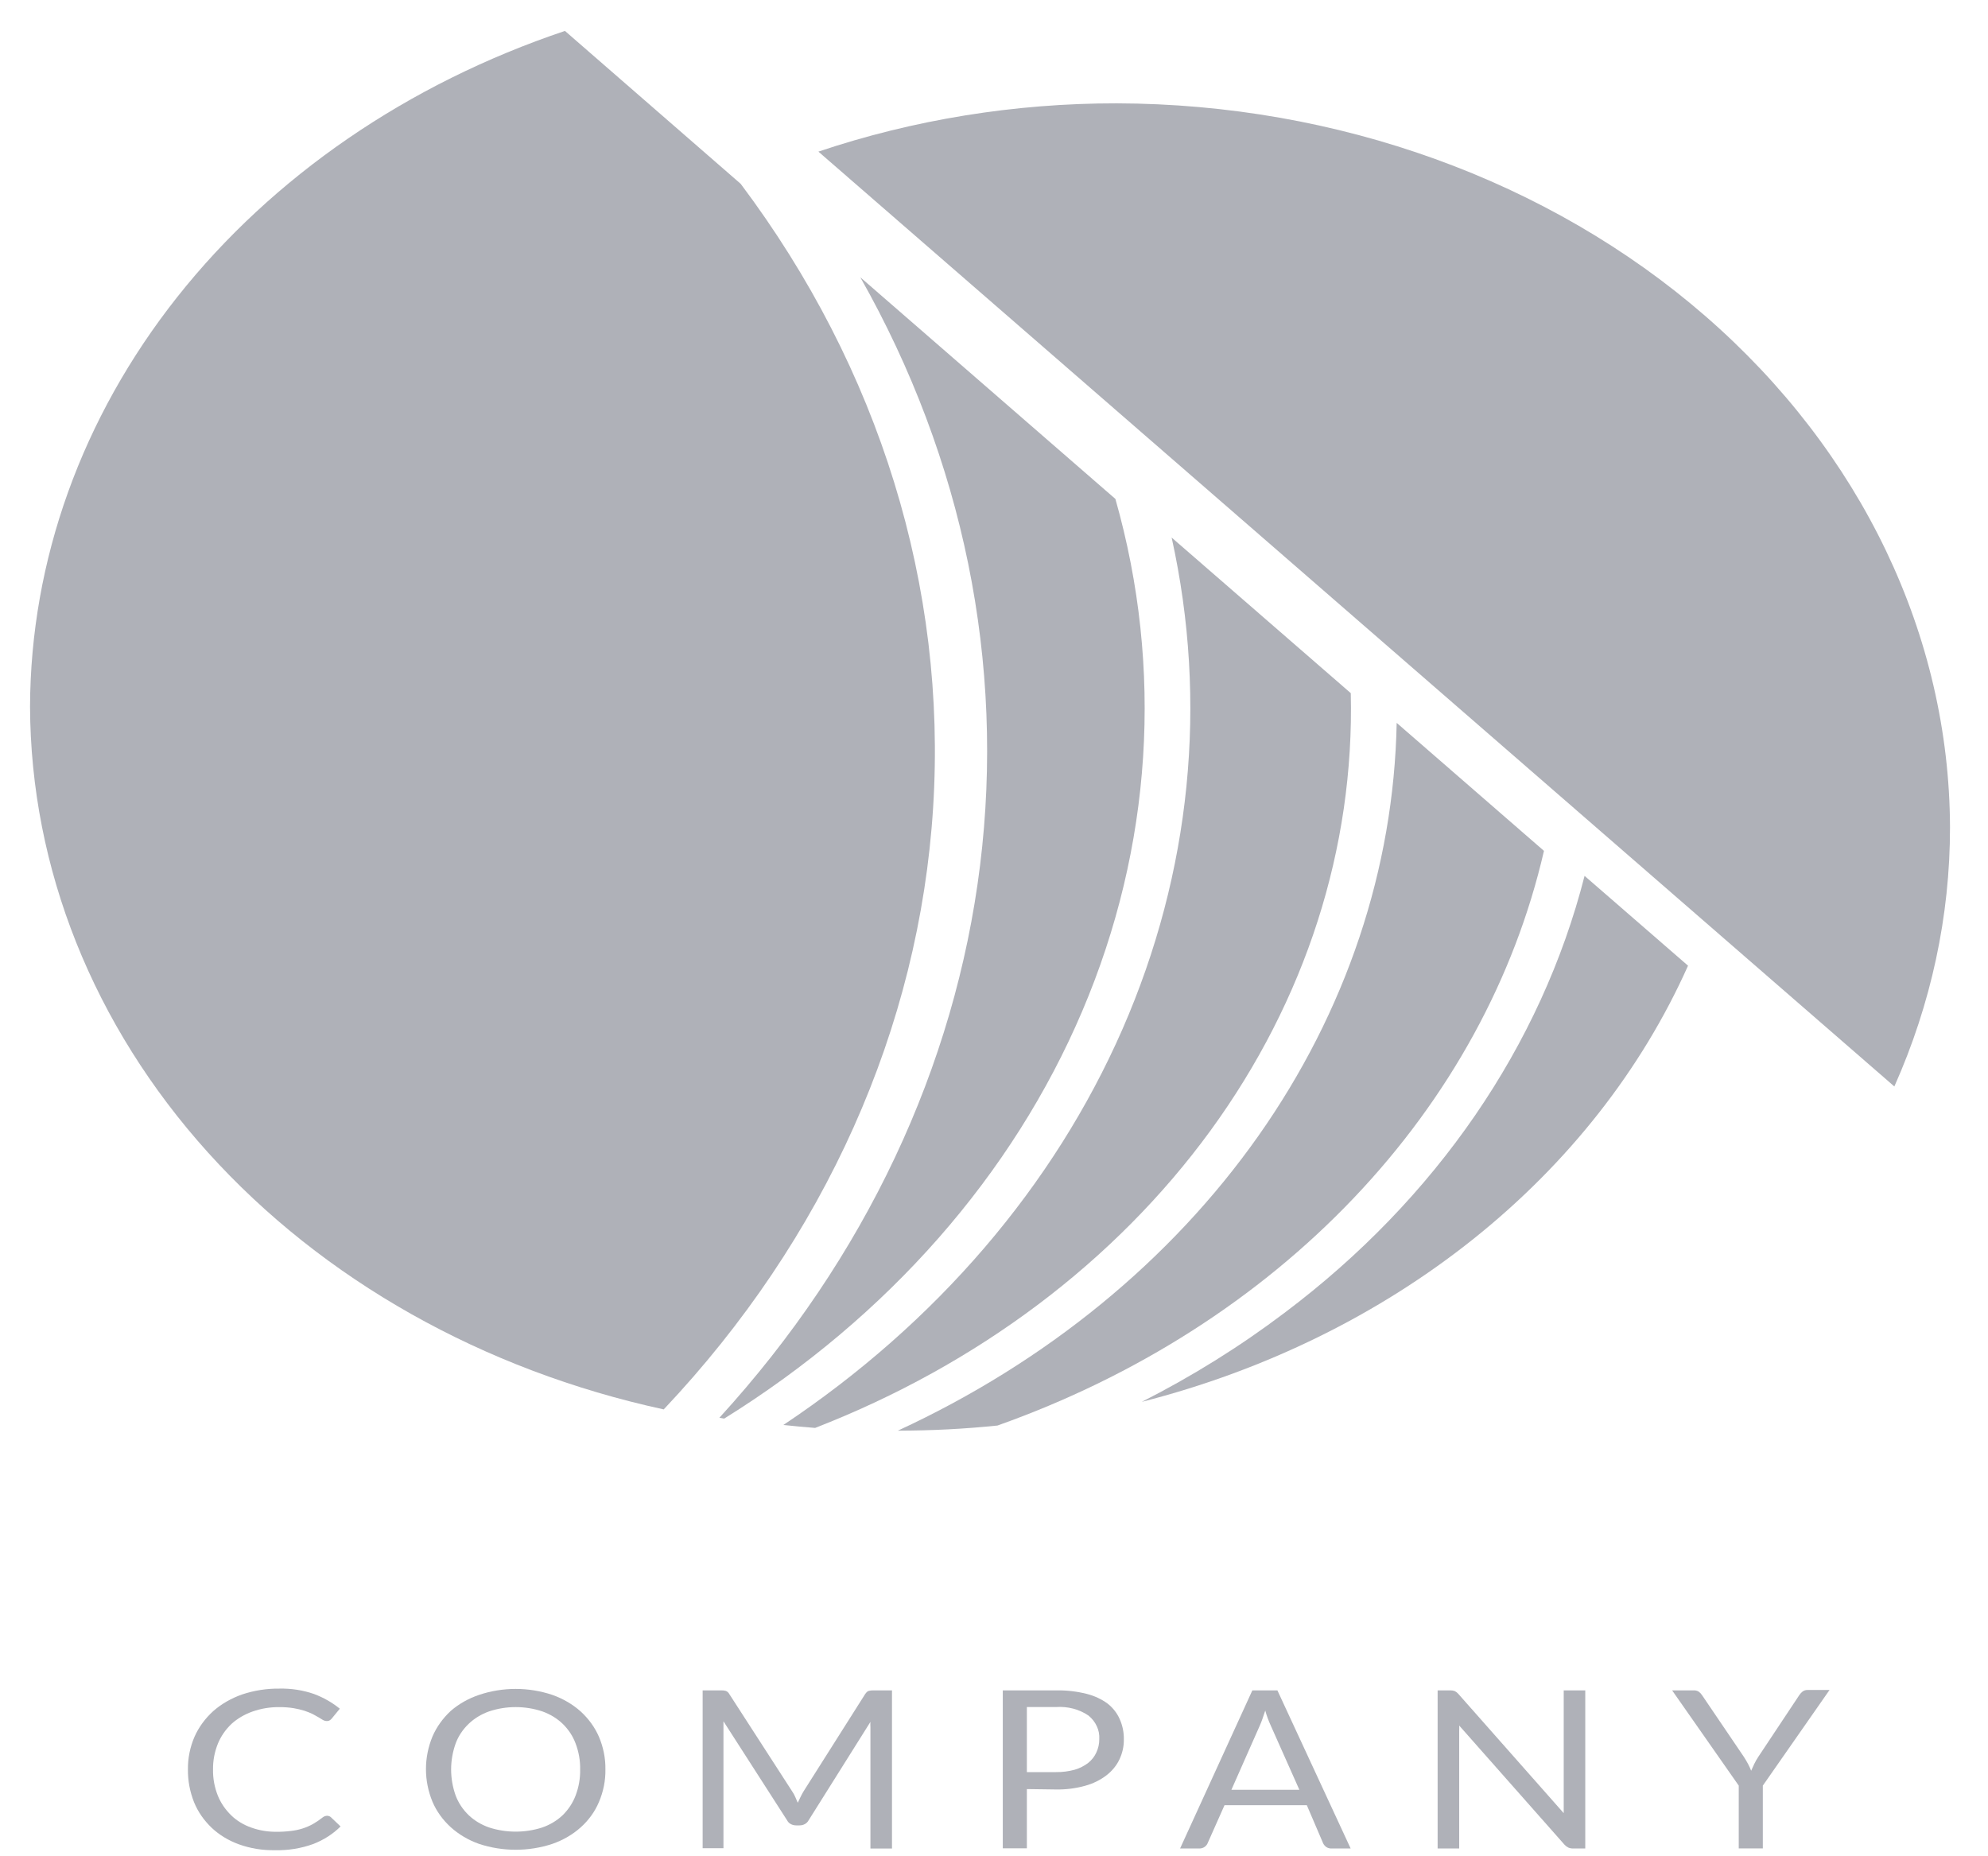
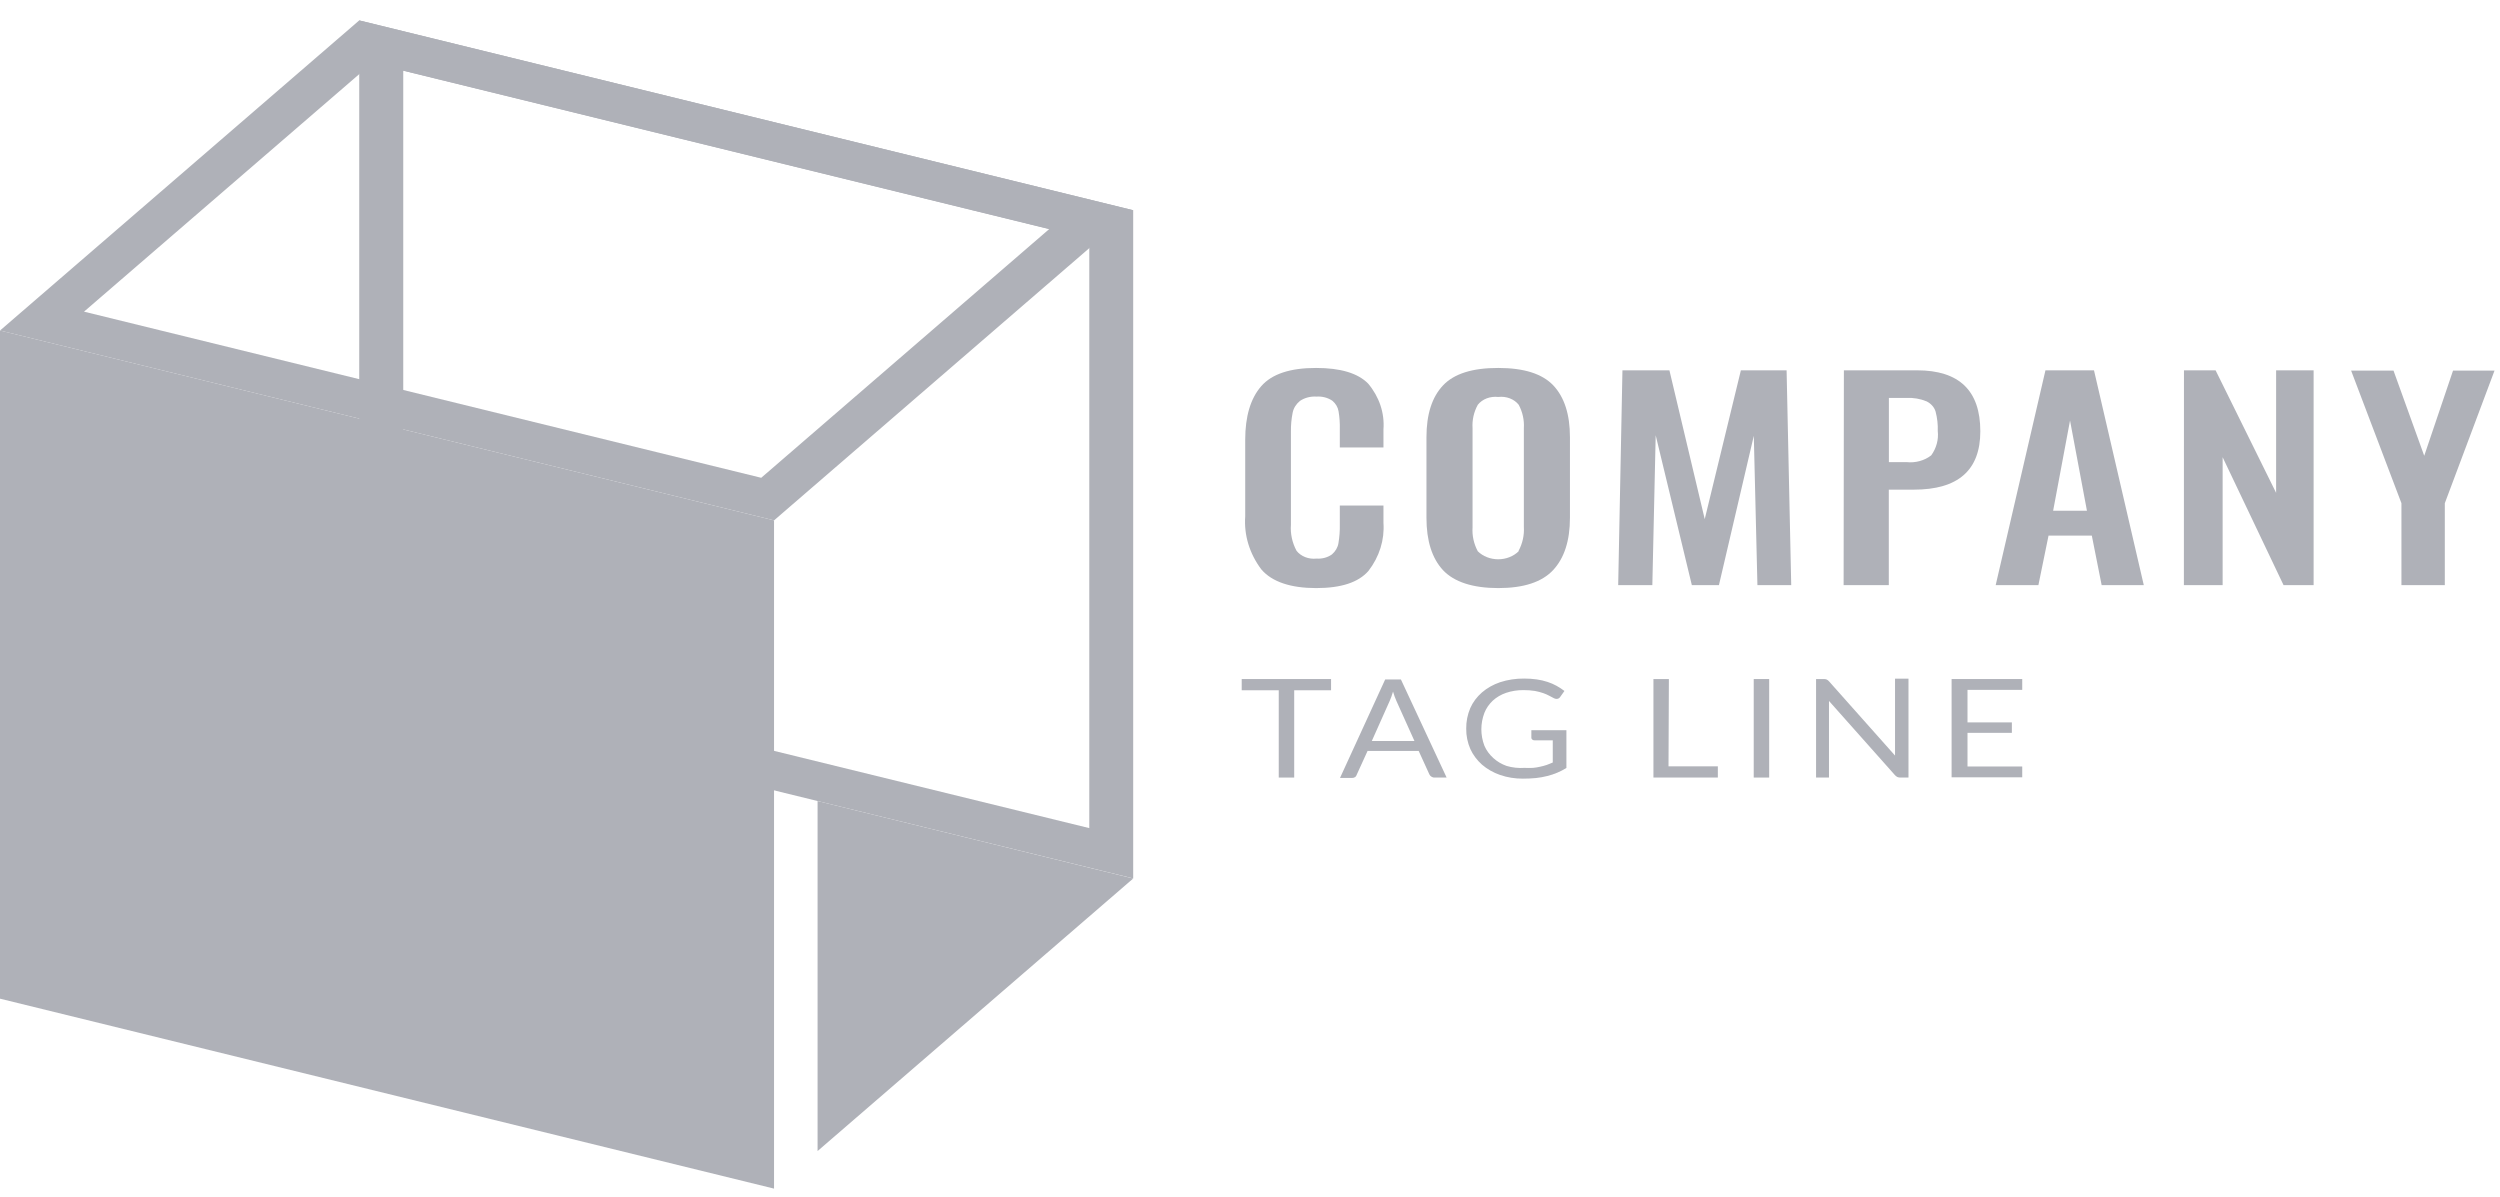
- <svg xmlns="http://www.w3.org/2000/svg" width="45" height="42" viewBox="0 0 45 42" fill="none">
-   <path d="M7.406 41.101C7.422 41.102 7.438 41.105 7.452 41.111C7.467 41.116 7.48 41.124 7.491 41.135L7.709 41.343C7.54 41.512 7.33 41.647 7.095 41.739C6.82 41.839 6.524 41.888 6.226 41.881C5.945 41.886 5.667 41.841 5.408 41.748C5.174 41.663 4.964 41.536 4.792 41.374C4.616 41.206 4.48 41.01 4.393 40.796C4.298 40.557 4.251 40.306 4.254 40.054C4.251 39.8 4.301 39.548 4.404 39.31C4.5 39.095 4.643 38.899 4.827 38.732C5.013 38.569 5.236 38.441 5.481 38.355C5.75 38.265 6.036 38.22 6.324 38.223C6.591 38.217 6.857 38.258 7.106 38.344C7.322 38.425 7.521 38.538 7.692 38.678L7.51 38.9C7.497 38.916 7.482 38.93 7.463 38.941C7.442 38.953 7.416 38.959 7.39 38.957C7.362 38.956 7.334 38.947 7.311 38.934L7.213 38.874L7.076 38.798C7.017 38.77 6.956 38.746 6.894 38.725C6.813 38.7 6.73 38.68 6.646 38.666C6.539 38.649 6.43 38.641 6.321 38.642C6.114 38.64 5.908 38.674 5.716 38.742C5.537 38.805 5.375 38.9 5.241 39.021C5.105 39.15 5.001 39.302 4.933 39.467C4.857 39.655 4.819 39.854 4.822 40.054C4.818 40.257 4.856 40.459 4.933 40.651C5 40.815 5.103 40.965 5.236 41.094C5.361 41.215 5.516 41.309 5.689 41.369C5.867 41.433 6.058 41.465 6.25 41.464C6.361 41.465 6.473 41.459 6.583 41.445C6.763 41.426 6.935 41.372 7.087 41.286C7.164 41.242 7.236 41.193 7.303 41.139C7.331 41.116 7.367 41.103 7.406 41.101Z" fill="#AFB1B8" />
-   <path d="M13.704 40.054C13.708 40.305 13.658 40.555 13.557 40.791C13.468 41.004 13.328 41.199 13.146 41.363C12.964 41.526 12.745 41.654 12.502 41.738C11.968 41.915 11.378 41.915 10.844 41.738C10.603 41.653 10.385 41.524 10.204 41.361C10.022 41.195 9.881 40.999 9.789 40.783C9.593 40.306 9.593 39.785 9.789 39.308C9.882 39.092 10.023 38.895 10.204 38.727C10.386 38.569 10.604 38.446 10.844 38.365C11.377 38.185 11.969 38.185 12.502 38.365C12.744 38.45 12.963 38.578 13.145 38.741C13.325 38.906 13.465 39.1 13.557 39.312C13.658 39.55 13.708 39.801 13.704 40.054ZM13.132 40.054C13.136 39.853 13.101 39.653 13.028 39.462C12.967 39.298 12.868 39.147 12.736 39.019C12.609 38.897 12.451 38.801 12.276 38.739C11.888 38.609 11.458 38.609 11.071 38.739C10.895 38.801 10.738 38.897 10.61 39.019C10.477 39.146 10.376 39.297 10.315 39.462C10.177 39.847 10.177 40.26 10.315 40.646C10.377 40.81 10.477 40.961 10.61 41.089C10.738 41.21 10.895 41.305 11.071 41.366C11.459 41.492 11.887 41.492 12.276 41.366C12.451 41.305 12.608 41.21 12.736 41.089C12.867 40.96 12.966 40.809 13.028 40.646C13.101 40.455 13.136 40.255 13.132 40.054Z" fill="#AFB1B8" />
-   <path d="M18.001 40.675L18.058 40.807C18.08 40.76 18.099 40.717 18.121 40.675C18.142 40.63 18.166 40.587 18.192 40.544L19.585 38.344C19.613 38.306 19.637 38.282 19.664 38.275C19.701 38.265 19.74 38.261 19.779 38.263H20.191V41.843H19.703V39.211C19.703 39.178 19.703 39.14 19.703 39.099C19.7 39.059 19.7 39.017 19.703 38.976L18.301 41.208C18.283 41.241 18.255 41.269 18.219 41.289C18.183 41.309 18.142 41.319 18.099 41.319H18.02C17.978 41.319 17.936 41.309 17.9 41.289C17.864 41.27 17.836 41.241 17.819 41.208L16.376 38.962C16.376 39.005 16.376 39.047 16.376 39.09C16.376 39.133 16.376 39.17 16.376 39.204V41.835H15.905V38.263H16.316C16.355 38.261 16.394 38.265 16.431 38.275C16.465 38.29 16.492 38.314 16.507 38.344L17.93 40.547C17.958 40.587 17.982 40.63 18.001 40.675Z" fill="#AFB1B8" />
-   <path d="M23.244 40.497V41.838H22.699V38.263H23.915C24.145 38.259 24.373 38.286 24.594 38.341C24.77 38.385 24.934 38.461 25.074 38.564C25.195 38.661 25.288 38.781 25.346 38.915C25.411 39.06 25.442 39.216 25.439 39.372C25.442 39.529 25.407 39.684 25.338 39.829C25.273 39.966 25.172 40.088 25.044 40.187C24.904 40.294 24.739 40.375 24.561 40.423C24.349 40.482 24.127 40.51 23.904 40.506L23.244 40.497ZM23.244 40.113H23.904C24.047 40.115 24.19 40.096 24.327 40.059C24.439 40.026 24.543 39.973 24.632 39.905C24.714 39.839 24.777 39.758 24.817 39.668C24.862 39.572 24.884 39.47 24.883 39.367C24.889 39.268 24.871 39.168 24.828 39.076C24.786 38.983 24.721 38.9 24.637 38.832C24.429 38.69 24.168 38.622 23.904 38.64H23.244V40.113Z" fill="#AFB1B8" />
-   <path d="M30.573 41.842H30.142C30.099 41.844 30.057 41.832 30.022 41.809C29.991 41.787 29.967 41.758 29.951 41.726L29.581 40.862H27.718L27.334 41.726C27.32 41.758 27.296 41.786 27.266 41.807C27.231 41.831 27.188 41.844 27.143 41.842H26.712L28.348 38.263H28.915L30.573 41.842ZM27.874 40.513H29.412L28.763 39.056C28.713 38.947 28.672 38.834 28.64 38.72L28.577 38.907C28.558 38.964 28.536 39.016 28.517 39.059L27.874 40.513Z" fill="#AFB1B8" />
-   <path d="M32.929 38.279C32.961 38.295 32.989 38.317 33.011 38.343L35.396 41.042C35.396 40.999 35.396 40.956 35.396 40.916C35.396 40.876 35.396 40.836 35.396 40.798V38.263H35.884V41.842H35.612C35.573 41.843 35.534 41.836 35.5 41.821C35.466 41.804 35.437 41.782 35.413 41.755L33.03 39.059C33.032 39.1 33.032 39.141 33.03 39.182C33.03 39.222 33.03 39.258 33.03 39.291V41.842H32.542V38.263H32.831C32.864 38.262 32.898 38.268 32.929 38.279Z" fill="#AFB1B8" />
-   <path d="M39.903 40.419V41.84H39.358V40.419L37.85 38.263H38.338C38.38 38.261 38.422 38.272 38.455 38.294C38.485 38.317 38.51 38.344 38.529 38.374L39.472 39.765C39.51 39.824 39.543 39.879 39.57 39.931C39.598 39.983 39.62 40.033 39.639 40.082L39.709 39.928C39.736 39.872 39.767 39.818 39.802 39.765L40.732 38.365C40.751 38.337 40.775 38.312 40.803 38.289C40.835 38.265 40.877 38.252 40.92 38.254H41.413L39.903 40.419Z" fill="#AFB1B8" />
-   <path d="M17.731 32.256C17.968 32.282 18.209 32.303 18.451 32.322C22.13 30.893 25.242 28.552 27.399 25.594C29.555 22.636 30.66 19.191 30.576 15.69L26.521 12.168C27.346 15.895 26.96 19.748 25.408 23.296C23.855 26.844 21.198 29.946 17.731 32.256Z" fill="#AFB1B8" />
-   <path d="M16.284 32.092L16.393 32.111C20.097 29.809 22.921 26.595 24.499 22.884C26.078 19.173 26.339 15.135 25.248 11.294L19.474 6.277C21.809 10.401 22.75 15.016 22.185 19.586C21.62 24.156 19.574 28.493 16.284 32.092Z" fill="#AFB1B8" />
-   <path d="M35.868 19.826C34.887 23.673 32.504 27.142 29.073 29.719C28.072 30.476 26.991 31.15 25.845 31.732C28.639 31.019 31.206 29.758 33.35 28.046C35.494 26.334 37.157 24.217 38.21 21.859L35.868 19.826Z" fill="#AFB1B8" />
-   <path d="M34.949 19.26L31.615 16.363C31.551 19.666 30.47 22.894 28.485 25.711C26.499 28.529 23.681 30.833 20.324 32.384H20.341C21.089 32.383 21.836 32.345 22.579 32.268C25.716 31.155 28.488 29.385 30.646 27.115C32.805 24.846 34.283 22.147 34.949 19.26Z" fill="#AFB1B8" />
-   <path d="M16.766 4.161L12.788 0.7C9.232 1.894 6.174 3.993 4.013 6.722C1.853 9.451 0.691 12.684 0.68 15.996H0.68C0.693 19.656 2.111 23.208 4.709 26.089C7.307 28.97 10.937 31.016 15.024 31.903C18.672 28.041 20.808 23.269 21.122 18.28C21.435 13.291 19.909 8.345 16.766 4.161Z" fill="#AFB1B8" />
-   <path d="M44.14 18.727C44.126 14.385 42.134 10.224 38.6 7.153C35.066 4.083 30.276 2.352 25.278 2.339C22.969 2.337 20.679 2.708 18.525 3.432L42.88 24.593C43.714 22.722 44.141 20.733 44.14 18.727Z" fill="#AFB1B8" />
+ <svg xmlns="http://www.w3.org/2000/svg" width="94" height="45" viewBox="0 0 94 45" fill="none">
+   <path d="M47.425 21.408C46.982 20.818 46.77 20.121 46.82 19.42V16.536C46.82 15.653 47.021 14.981 47.422 14.521C47.822 14.062 48.511 13.833 49.487 13.835C50.404 13.835 51.056 14.031 51.441 14.422C51.861 14.921 52.065 15.531 52.018 16.146V16.824H50.377V16.137C50.383 15.913 50.367 15.688 50.33 15.466C50.306 15.314 50.223 15.173 50.095 15.067C49.927 14.953 49.715 14.897 49.501 14.912C49.276 14.897 49.053 14.956 48.876 15.076C48.733 15.194 48.637 15.348 48.604 15.516C48.557 15.751 48.535 15.99 48.539 16.229V19.728C48.513 20.065 48.586 20.403 48.75 20.71C48.831 20.814 48.945 20.896 49.077 20.948C49.21 21 49.356 21.019 49.501 21.003C49.711 21.018 49.919 20.962 50.082 20.845C50.215 20.73 50.301 20.581 50.326 20.42C50.364 20.188 50.382 19.953 50.377 19.719V19.009H52.018V19.657C52.064 20.299 51.865 20.936 51.451 21.47C51.074 21.898 50.431 22.112 49.487 22.112C48.543 22.112 47.829 21.883 47.425 21.408Z" fill="#AFB1B8" />
+   <path d="M54.257 21.438C53.842 20.989 53.635 20.335 53.635 19.47V16.437C53.635 15.58 53.842 14.932 54.257 14.492C54.671 14.052 55.364 13.833 56.336 13.835C57.301 13.835 57.99 14.054 58.405 14.492C58.819 14.932 59.03 15.58 59.03 16.437V19.47C59.03 20.326 58.819 20.983 58.398 21.435C57.977 21.886 57.291 22.112 56.336 22.112C55.381 22.112 54.675 21.883 54.257 21.438ZM57.1 20.71C57.249 20.429 57.316 20.121 57.297 19.813V16.099C57.316 15.797 57.25 15.495 57.104 15.22C57.02 15.113 56.904 15.03 56.769 14.978C56.633 14.926 56.483 14.908 56.336 14.926C56.188 14.909 56.038 14.927 55.902 14.978C55.766 15.03 55.649 15.114 55.565 15.22C55.415 15.494 55.348 15.796 55.368 16.099V19.83C55.347 20.139 55.415 20.447 55.565 20.728C55.66 20.822 55.779 20.898 55.911 20.95C56.043 21.002 56.187 21.029 56.333 21.029C56.478 21.029 56.622 21.002 56.754 20.95C56.887 20.898 57.005 20.822 57.1 20.728V20.71Z" fill="#AFB1B8" />
+   <path d="M61.004 13.924H62.77L64.098 19.519L65.457 13.924H67.176L67.35 22H66.079L65.943 16.387L64.632 22H63.613L62.254 16.366L62.128 22H60.844L61.004 13.924Z" fill="#AFB1B8" />
+   <path d="M69.33 13.924H72.082C73.667 13.924 74.46 14.688 74.46 16.217C74.46 17.681 73.625 18.413 71.956 18.411H71.019V22H69.32L69.33 13.924ZM71.681 17.375C71.849 17.394 72.019 17.381 72.181 17.336C72.342 17.292 72.49 17.219 72.615 17.12C72.81 16.848 72.896 16.527 72.86 16.208C72.869 15.962 72.841 15.715 72.778 15.475C72.754 15.395 72.712 15.319 72.653 15.253C72.595 15.187 72.522 15.132 72.439 15.091C72.203 14.993 71.942 14.949 71.681 14.962H71.022V17.375H71.681Z" fill="#AFB1B8" />
+   <path d="M76.909 13.924H78.734L80.606 22H79.022L78.652 20.138H77.025L76.644 22H75.038L76.909 13.924ZM78.469 19.203L77.833 15.812L77.198 19.203H78.469Z" fill="#AFB1B8" />
+   <path d="M82.117 13.924H83.306L85.582 18.531V13.924H86.992V22H85.861L83.571 17.191V22H82.114L82.117 13.924Z" fill="#AFB1B8" />
+   <path d="M90.294 18.921L88.402 13.935H89.996L91.151 17.138L92.234 13.935H93.794L91.925 18.921V22H90.294V18.921Z" fill="#AFB1B8" />
+   <path d="M50.048 25.532V25.954H48.662V29.236H48.081V25.954H46.688V25.532H50.048Z" fill="#AFB1B8" />
+   <path d="M54.393 29.236H53.944C53.899 29.239 53.854 29.226 53.819 29.201C53.785 29.18 53.759 29.15 53.744 29.116L53.343 28.236H51.42L51.019 29.116C51.008 29.153 50.987 29.187 50.958 29.216C50.922 29.24 50.878 29.253 50.832 29.251H50.384L52.083 25.547H52.674L54.393 29.236ZM51.58 27.861H53.183L52.504 26.353C52.454 26.239 52.412 26.123 52.378 26.004C52.354 26.075 52.334 26.142 52.314 26.201L52.252 26.356L51.58 27.861Z" fill="#AFB1B8" />
+   <path d="M57.321 28.872C57.428 28.877 57.534 28.877 57.64 28.872C57.732 28.864 57.823 28.849 57.912 28.828C57.995 28.811 58.077 28.788 58.157 28.761C58.232 28.735 58.306 28.702 58.384 28.67V27.837H57.705C57.688 27.838 57.671 27.836 57.656 27.831C57.64 27.826 57.625 27.818 57.613 27.808C57.602 27.799 57.593 27.789 57.587 27.777C57.581 27.765 57.579 27.753 57.579 27.74V27.456H58.897V28.875C58.79 28.942 58.676 29.001 58.558 29.051C58.437 29.103 58.31 29.145 58.181 29.177C58.042 29.213 57.9 29.238 57.756 29.254C57.591 29.27 57.426 29.277 57.26 29.277C56.967 29.279 56.676 29.233 56.404 29.139C56.15 29.051 55.918 28.919 55.724 28.752C55.535 28.583 55.386 28.384 55.286 28.166C55.179 27.92 55.126 27.659 55.13 27.397C55.126 27.133 55.178 26.871 55.283 26.623C55.38 26.403 55.53 26.203 55.721 26.036C55.915 25.869 56.146 25.739 56.401 25.652C56.691 25.557 57 25.511 57.311 25.514C57.469 25.514 57.627 25.524 57.783 25.546C57.921 25.566 58.057 25.597 58.187 25.64C58.306 25.678 58.42 25.728 58.527 25.787C58.631 25.845 58.73 25.909 58.823 25.98L58.66 26.209C58.647 26.23 58.628 26.247 58.605 26.26C58.581 26.272 58.554 26.279 58.527 26.279C58.489 26.278 58.453 26.268 58.422 26.25C58.371 26.227 58.316 26.197 58.255 26.162C58.183 26.123 58.107 26.09 58.028 26.062C57.926 26.027 57.822 26 57.715 25.98C57.573 25.958 57.428 25.947 57.284 25.948C57.06 25.946 56.837 25.981 56.628 26.051C56.439 26.116 56.269 26.216 56.129 26.344C55.988 26.477 55.88 26.634 55.813 26.805C55.661 27.206 55.661 27.638 55.813 28.039C55.887 28.213 56.003 28.372 56.153 28.506C56.292 28.633 56.461 28.733 56.648 28.799C56.864 28.863 57.093 28.888 57.321 28.872V28.872Z" fill="#AFB1B8" />
+   <path d="M62.736 28.814H64.591V29.236H62.169V25.532H62.75L62.736 28.814Z" fill="#AFB1B8" />
+   <path d="M66.521 29.236H65.94V25.532H66.521V29.236Z" fill="#AFB1B8" />
+   <path d="M68.681 25.549C68.716 25.566 68.746 25.589 68.77 25.617L71.253 28.409C71.25 28.365 71.25 28.321 71.253 28.277C71.253 28.236 71.253 28.195 71.253 28.157V25.517H71.759V29.236H71.467C71.424 29.239 71.38 29.232 71.341 29.216C71.306 29.197 71.275 29.173 71.25 29.145L68.77 26.356C68.77 26.4 68.77 26.441 68.77 26.482C68.77 26.523 68.77 26.561 68.77 26.596V29.236H68.284V25.532H68.586C68.619 25.532 68.651 25.538 68.681 25.549V25.549Z" fill="#AFB1B8" />
+   <path d="M76.036 25.532V25.939H73.978V27.162H75.646V27.555H73.978V28.82H76.036V29.227H73.38V25.532H76.036Z" fill="#AFB1B8" />
+   <path d="M15.162 2.656L40.957 8.979V31.137L15.162 24.816V2.656ZM13.507 0.767V25.893L42.608 33.029V7.905L13.507 0.767Z" fill="#AFB1B8" />
+   <path d="M29.104 44.692L0 37.55V12.427L29.104 19.566V44.692Z" fill="#AFB1B8" />
+   <path d="M13.99 2.371L39.448 8.615L28.622 17.965L3.159 11.718L13.99 2.371ZM13.507 0.767L0 12.428L29.104 19.566L42.608 7.905L13.507 0.767Z" fill="#AFB1B8" />
+   <path d="M30.741 43.279L42.608 33.032L30.741 30.119V43.279Z" fill="#AFB1B8" />
</svg>
